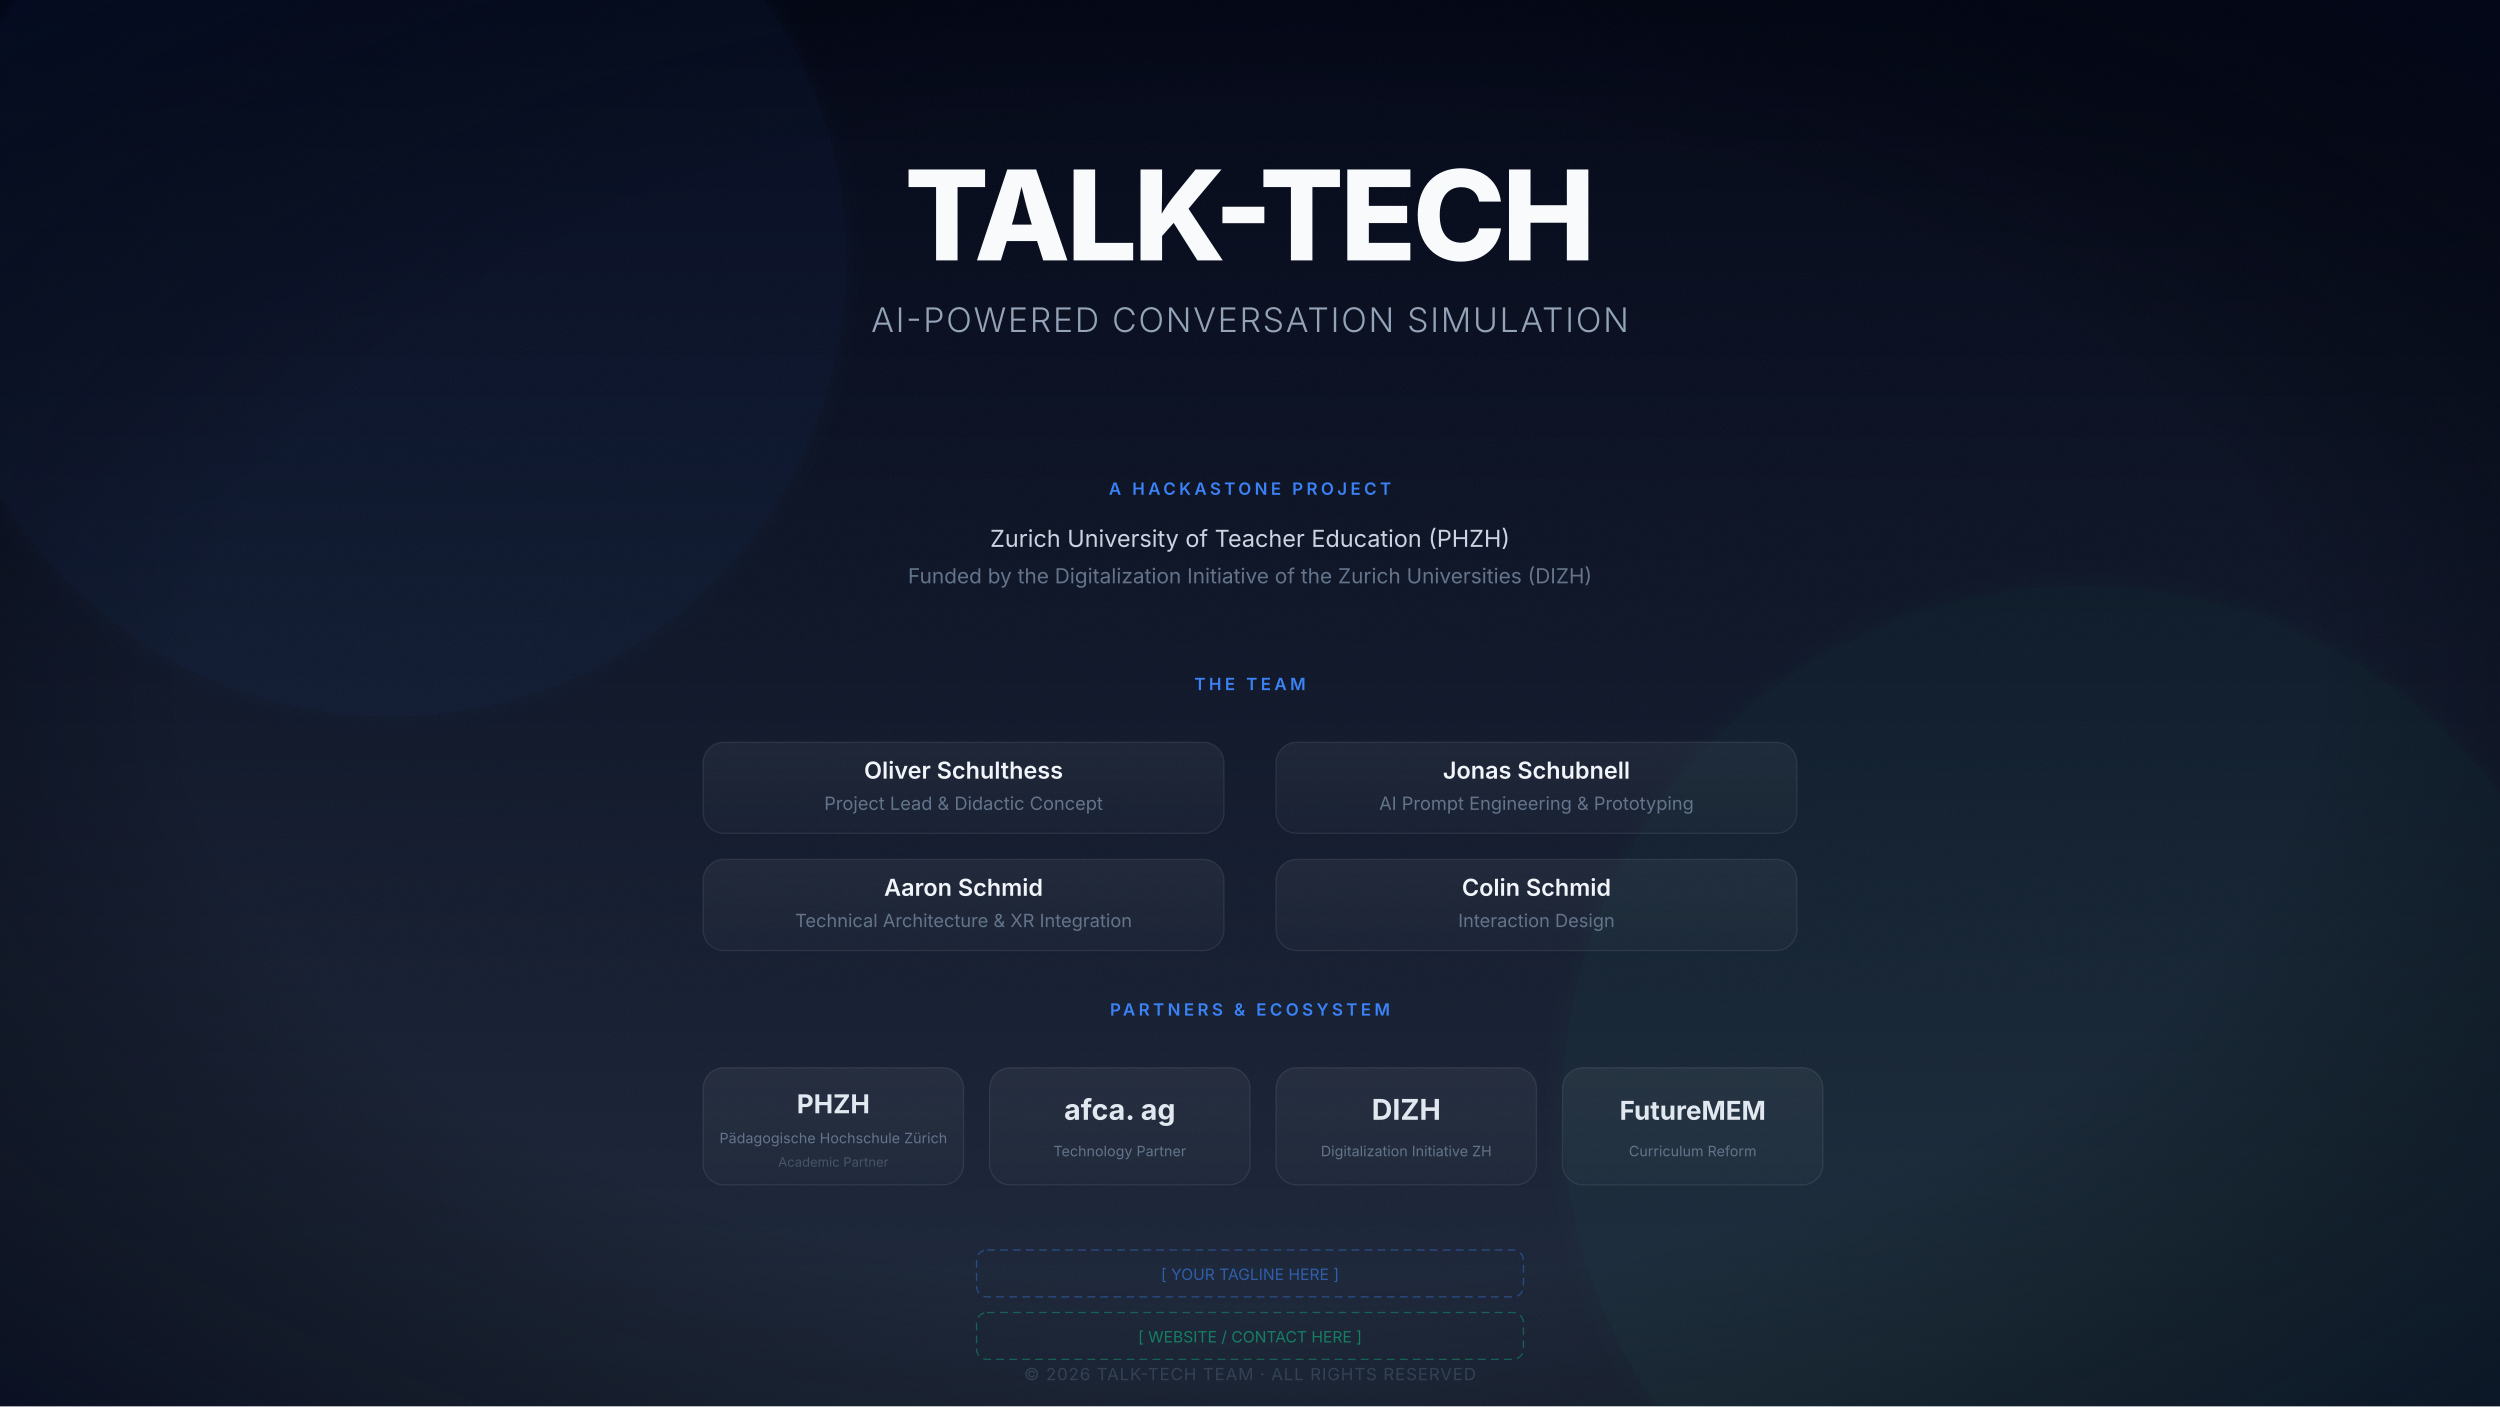
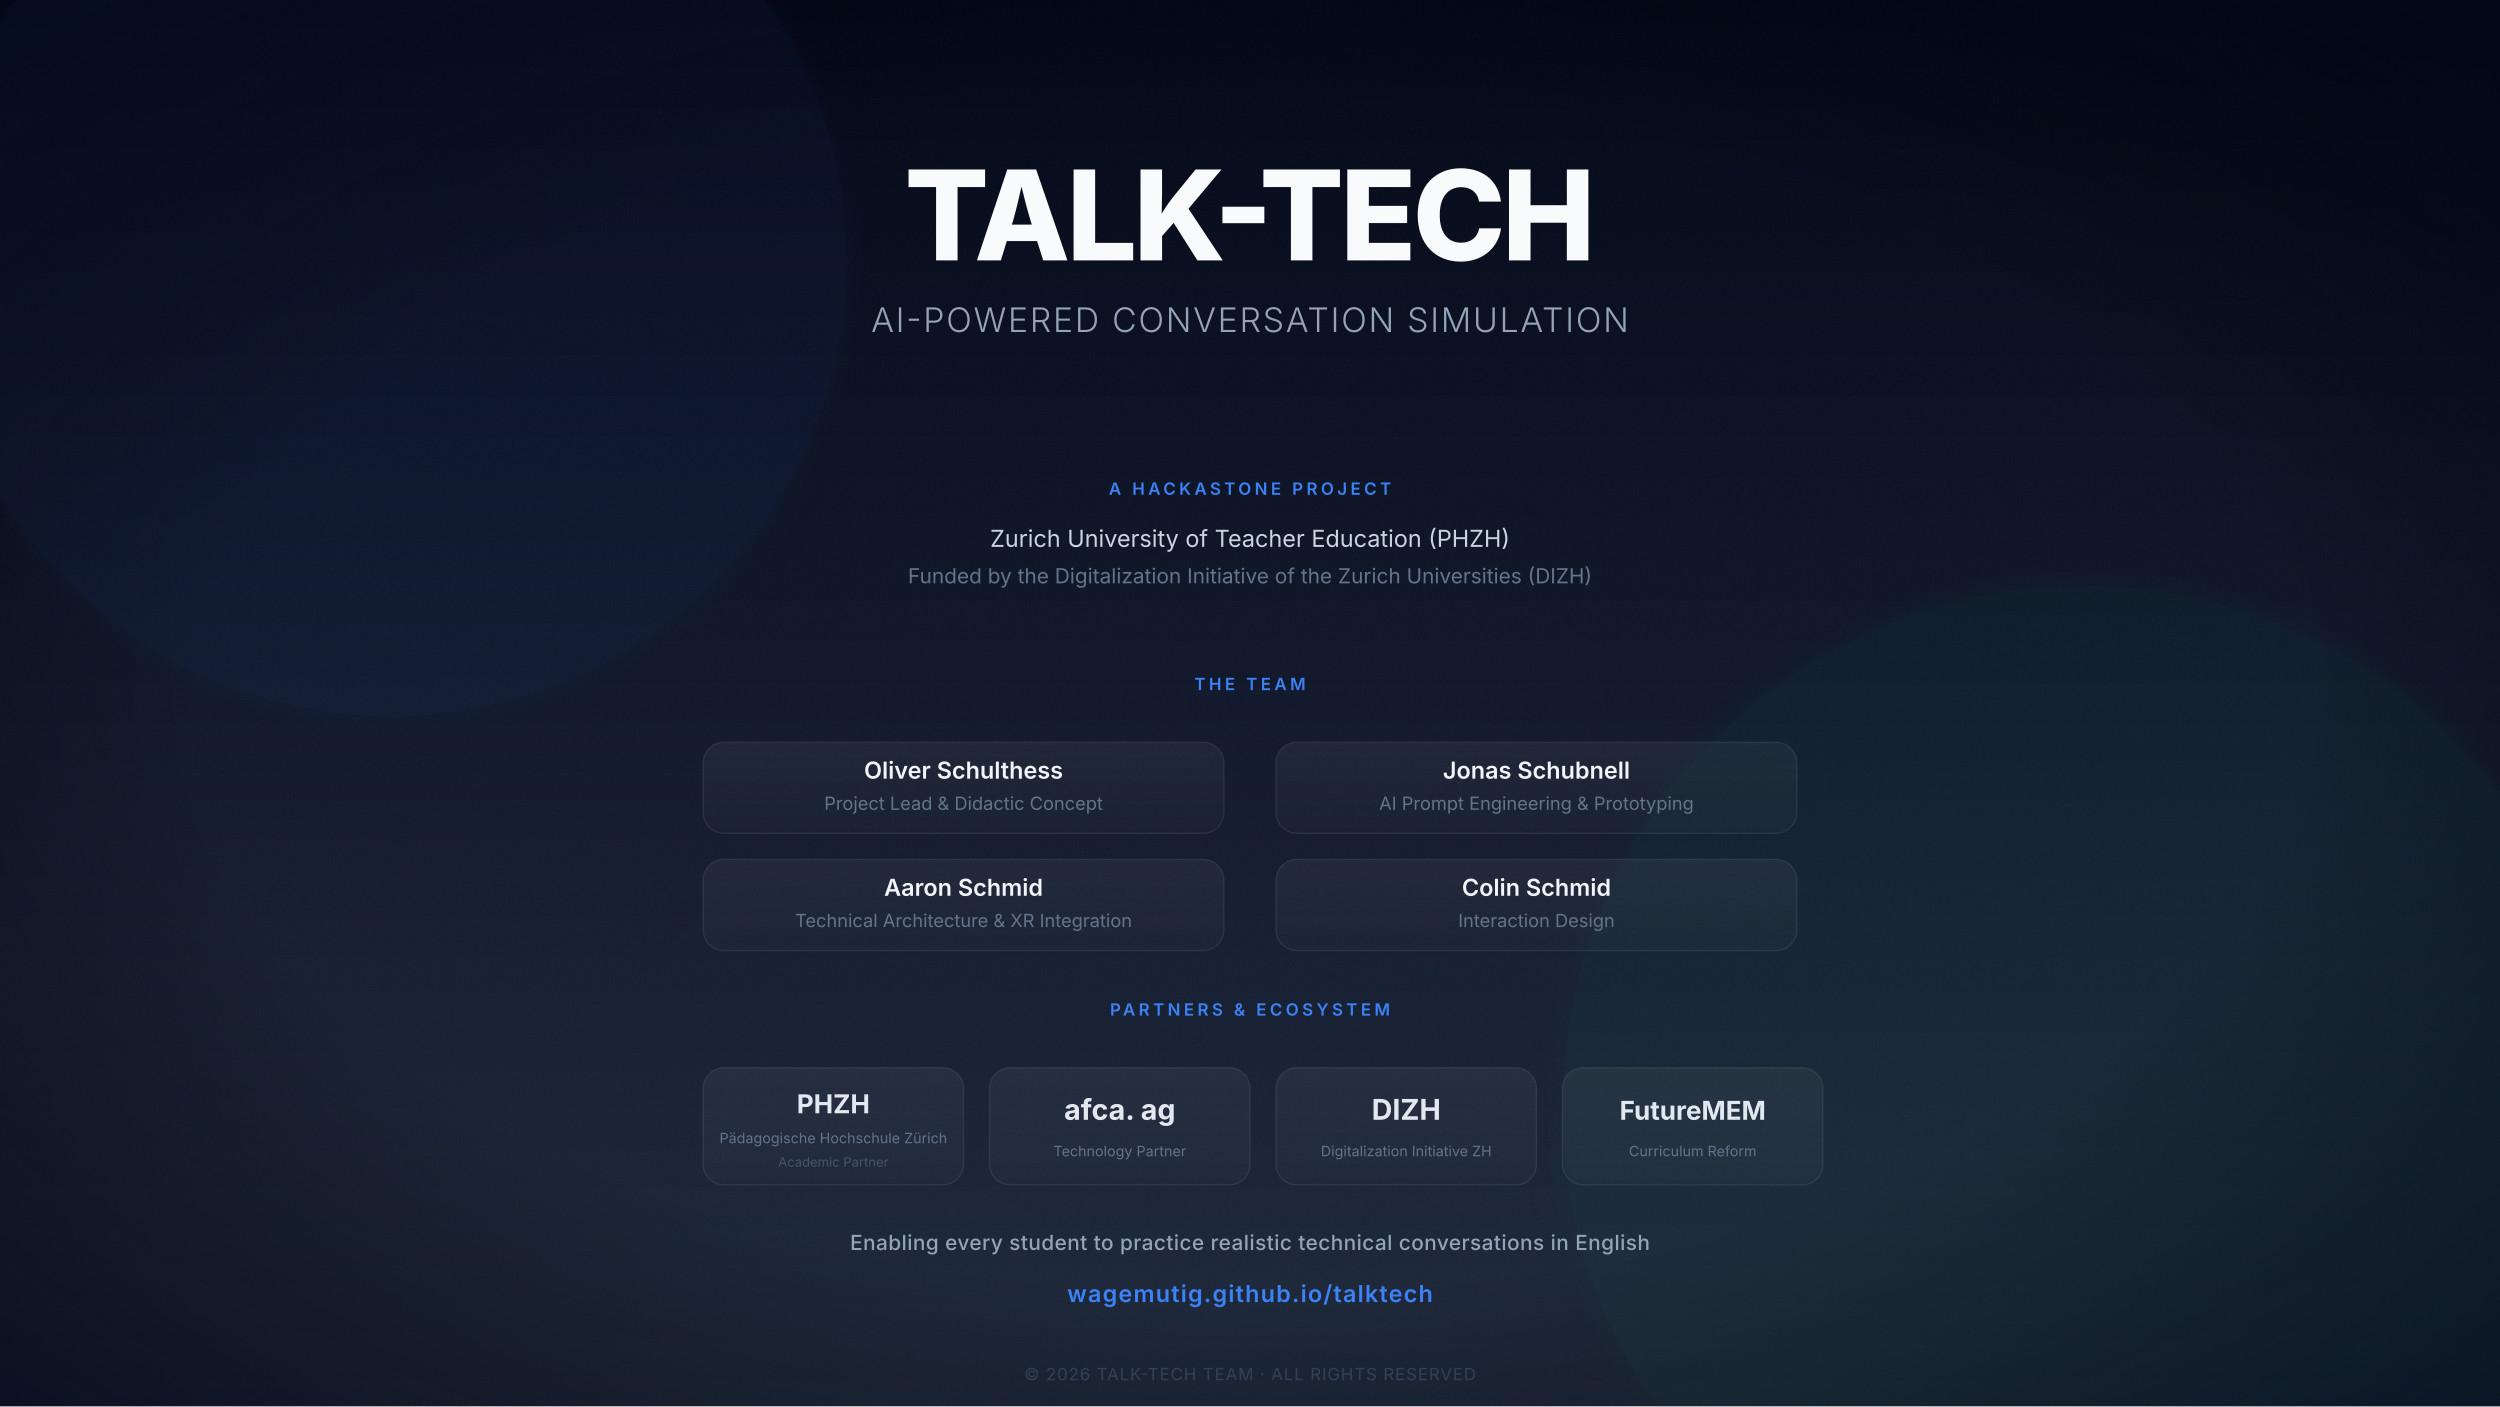
<svg xmlns="http://www.w3.org/2000/svg" viewBox="0 0 1920 1080">
  <defs>
    <linearGradient id="bgGrad" x1="0%" y1="0%" x2="0%" y2="100%">
      <stop offset="0%" stop-color="#020617" />
      <stop offset="50%" stop-color="#0f172a" />
      <stop offset="100%" stop-color="#1e293b" />
    </linearGradient>
    <filter id="grain">
      <feTurbulence type="fractalNoise" baseFrequency="0.8" numOctaves="3" stitchTiles="stitch" />
      <feColorMatrix type="saturate" values="0" />
      <feComponentTransfer>
        <feFuncA type="linear" slope="0.04" />
      </feComponentTransfer>
    </filter>
    <filter id="softGlow" x="-50%" y="-50%" width="200%" height="200%">
      <feGaussianBlur stdDeviation="8" result="blur" />
      <feMerge>
        <feMergeNode in="blur" />
        <feMergeNode in="SourceGraphic" />
      </feMerge>
    </filter>
    <radialGradient id="vignette" cx="50%" cy="50%" r="70%">
      <stop offset="60%" stop-color="transparent" />
      <stop offset="100%" stop-color="#020617" stop-opacity="0.7" />
    </radialGradient>
    <linearGradient id="accentGrad" x1="0%" y1="0%" x2="100%" y2="0%">
      <stop offset="0%" stop-color="#3b82f6" />
      <stop offset="100%" stop-color="#10b981" />
    </linearGradient>
    <linearGradient id="glassGrad" x1="0%" y1="0%" x2="0%" y2="100%">
      <stop offset="0%" stop-color="rgba(255,255,255,0.05)" />
      <stop offset="100%" stop-color="rgba(255,255,255,0.02)" />
    </linearGradient>
  </defs>
  <rect width="1920" height="1080" fill="url(#bgGrad)" />
  <rect width="1920" height="1080" filter="url(#grain)" />
  <rect width="1920" height="1080" fill="url(#vignette)" />
  <circle cx="300" cy="200" r="350" fill="#3b82f6" opacity="0.04" filter="url(#softGlow)" />
  <circle cx="1600" cy="850" r="400" fill="#10b981" opacity="0.04" filter="url(#softGlow)" />
  <g transform="translate(960, 100)">
    <line x1="-200" y1="0" x2="200" y2="0" stroke="url(#accentGrad)" stroke-width="2" opacity="0.6" />
  </g>
  <g transform="translate(960, 200)">
    <text text-anchor="middle" font-family="Inter, system-ui, -apple-system, sans-serif" font-weight="800" font-size="96" fill="#f8fafc" letter-spacing="-0.03em">
      TALK-TECH
    </text>
    <text y="55" text-anchor="middle" font-family="Inter, system-ui, sans-serif" font-weight="300" font-size="26" fill="#94a3b8" letter-spacing="0.05em">
      AI-POWERED CONVERSATION SIMULATION
    </text>
  </g>
  <g transform="translate(960, 300)">
    <line x1="-200" y1="0" x2="200" y2="0" stroke="url(#accentGrad)" stroke-width="2" opacity="0.6" />
  </g>
  <g transform="translate(960, 380)">
    <text text-anchor="middle" font-family="Inter, system-ui, sans-serif" font-weight="600" font-size="13" fill="#3b82f6" letter-spacing="0.2em" text-transform="uppercase">
      A HACKASTONE PROJECT
    </text>
    <text y="40" text-anchor="middle" font-family="Inter, system-ui, sans-serif" font-weight="400" font-size="18" fill="#cbd5e1">
      Zurich University of Teacher Education (PHZH)
    </text>
    <text y="68" text-anchor="middle" font-family="Inter, system-ui, sans-serif" font-weight="400" font-size="16" fill="#64748b">
      Funded by the Digitalization Initiative of the Zurich Universities (DIZH)
    </text>
  </g>
  <g transform="translate(960, 530)">
    <text text-anchor="middle" font-family="Inter, system-ui, sans-serif" font-weight="600" font-size="13" fill="#3b82f6" letter-spacing="0.2em" text-transform="uppercase">
      THE TEAM
    </text>
    <g transform="translate(-420, 40)">
      <g transform="translate(0, 0)">
        <rect width="400" height="70" rx="16" fill="url(#glassGrad)" stroke="rgba(255,255,255,0.08)" stroke-width="1" />
        <text x="200" y="28" text-anchor="middle" font-family="Inter, system-ui, sans-serif" font-weight="600" font-size="18" fill="#f1f5f9">Oliver Schulthess</text>
        <text x="200" y="52" text-anchor="middle" font-family="Inter, system-ui, sans-serif" font-weight="400" font-size="14" fill="#64748b">Project Lead &amp; Didactic Concept</text>
      </g>
      <g transform="translate(440, 0)">
        <rect width="400" height="70" rx="16" fill="url(#glassGrad)" stroke="rgba(255,255,255,0.08)" stroke-width="1" />
        <text x="200" y="28" text-anchor="middle" font-family="Inter, system-ui, sans-serif" font-weight="600" font-size="18" fill="#f1f5f9">Jonas Schubnell</text>
        <text x="200" y="52" text-anchor="middle" font-family="Inter, system-ui, sans-serif" font-weight="400" font-size="14" fill="#64748b">AI Prompt Engineering &amp; Prototyping</text>
      </g>
      <g transform="translate(0, 90)">
        <rect width="400" height="70" rx="16" fill="url(#glassGrad)" stroke="rgba(255,255,255,0.08)" stroke-width="1" />
        <text x="200" y="28" text-anchor="middle" font-family="Inter, system-ui, sans-serif" font-weight="600" font-size="18" fill="#f1f5f9">Aaron Schmid</text>
        <text x="200" y="52" text-anchor="middle" font-family="Inter, system-ui, sans-serif" font-weight="400" font-size="14" fill="#64748b">Technical Architecture &amp; XR Integration</text>
      </g>
      <g transform="translate(440, 90)">
        <rect width="400" height="70" rx="16" fill="url(#glassGrad)" stroke="rgba(255,255,255,0.08)" stroke-width="1" />
        <text x="200" y="28" text-anchor="middle" font-family="Inter, system-ui, sans-serif" font-weight="600" font-size="18" fill="#f1f5f9">Colin Schmid</text>
        <text x="200" y="52" text-anchor="middle" font-family="Inter, system-ui, sans-serif" font-weight="400" font-size="14" fill="#64748b">Interaction Design</text>
      </g>
    </g>
  </g>
  <g transform="translate(960, 780)">
    <text text-anchor="middle" font-family="Inter, system-ui, sans-serif" font-weight="600" font-size="13" fill="#3b82f6" letter-spacing="0.2em" text-transform="uppercase">
      PARTNERS &amp; ECOSYSTEM
    </text>
    <g transform="translate(-420, 40)">
      <g transform="translate(0, 0)">
        <rect width="200" height="90" rx="16" fill="url(#glassGrad)" stroke="rgba(255,255,255,0.08)" stroke-width="1" />
        <text x="100" y="35" text-anchor="middle" font-family="Inter, system-ui, sans-serif" font-weight="700" font-size="20" fill="#e2e8f0">PHZH</text>
        <text x="100" y="58" text-anchor="middle" font-family="Inter, system-ui, sans-serif" font-weight="400" font-size="11" fill="#64748b">Pädagogische Hochschule Zürich</text>
        <text x="100" y="76" text-anchor="middle" font-family="Inter, system-ui, sans-serif" font-weight="400" font-size="10" fill="#475569">Academic Partner</text>
      </g>
      <g transform="translate(220, 0)">
        <rect width="200" height="90" rx="16" fill="url(#glassGrad)" stroke="rgba(255,255,255,0.08)" stroke-width="1" />
        <text x="100" y="40" text-anchor="middle" font-family="Inter, system-ui, sans-serif" font-weight="700" font-size="22" fill="#e2e8f0">afca. ag</text>
        <text x="100" y="68" text-anchor="middle" font-family="Inter, system-ui, sans-serif" font-weight="400" font-size="11" fill="#64748b">Technology Partner</text>
      </g>
      <g transform="translate(440, 0)">
        <rect width="200" height="90" rx="16" fill="url(#glassGrad)" stroke="rgba(255,255,255,0.08)" stroke-width="1" />
        <text x="100" y="40" text-anchor="middle" font-family="Inter, system-ui, sans-serif" font-weight="700" font-size="22" fill="#e2e8f0">DIZH</text>
        <text x="100" y="68" text-anchor="middle" font-family="Inter, system-ui, sans-serif" font-weight="400" font-size="11" fill="#64748b">Digitalization Initiative ZH</text>
      </g>
      <g transform="translate(660, 0)">
        <rect width="200" height="90" rx="16" fill="url(#glassGrad)" stroke="rgba(255,255,255,0.08)" stroke-width="1" />
        <text x="100" y="40" text-anchor="middle" font-family="Inter, system-ui, sans-serif" font-weight="700" font-size="20" fill="#e2e8f0">FutureMEM</text>
        <text x="100" y="68" text-anchor="middle" font-family="Inter, system-ui, sans-serif" font-weight="400" font-size="11" fill="#64748b">Curriculum Reform</text>
      </g>
    </g>
  </g>
  <g transform="translate(960, 960)">
-     <g transform="translate(-210, 0)">
-       <rect width="420" height="36" rx="8" fill="none" stroke="#3b82f6" stroke-width="1" stroke-dasharray="6 4" opacity="0.4" />
-       <text x="210" y="23" text-anchor="middle" font-family="Inter, system-ui, sans-serif" font-weight="400" font-size="12" fill="#3b82f6" opacity="0.6">[ YOUR TAGLINE HERE ]</text>
-     </g>
-     <g transform="translate(-210, 48)">
-       <rect width="420" height="36" rx="8" fill="none" stroke="#10b981" stroke-width="1" stroke-dasharray="6 4" opacity="0.4" />
-       <text x="210" y="23" text-anchor="middle" font-family="Inter, system-ui, sans-serif" font-weight="400" font-size="12" fill="#10b981" opacity="0.6">[ WEBSITE / CONTACT HERE ]</text>
-     </g>
+     <text text-anchor="middle" font-family="Inter, system-ui, sans-serif" font-weight="500" font-size="16" fill="#94a3b8" letter-spacing="0.02em">
+       Enabling every student to practice realistic technical conversations in English
+     </text>
+   </g>
+   <g transform="translate(960, 1000)">
+     <text text-anchor="middle" font-family="Inter, system-ui, sans-serif" font-weight="600" font-size="18" fill="#3b82f6" letter-spacing="0.05em">
+       wagemutig.github.io/talktech
+     </text>
  </g>
  <text x="960" y="1060" text-anchor="middle" font-family="Inter, system-ui, sans-serif" font-weight="400" font-size="13" fill="#334155" letter-spacing="0.05em">
    © 2026 TALK-TECH TEAM · ALL RIGHTS RESERVED
  </text>
</svg>
